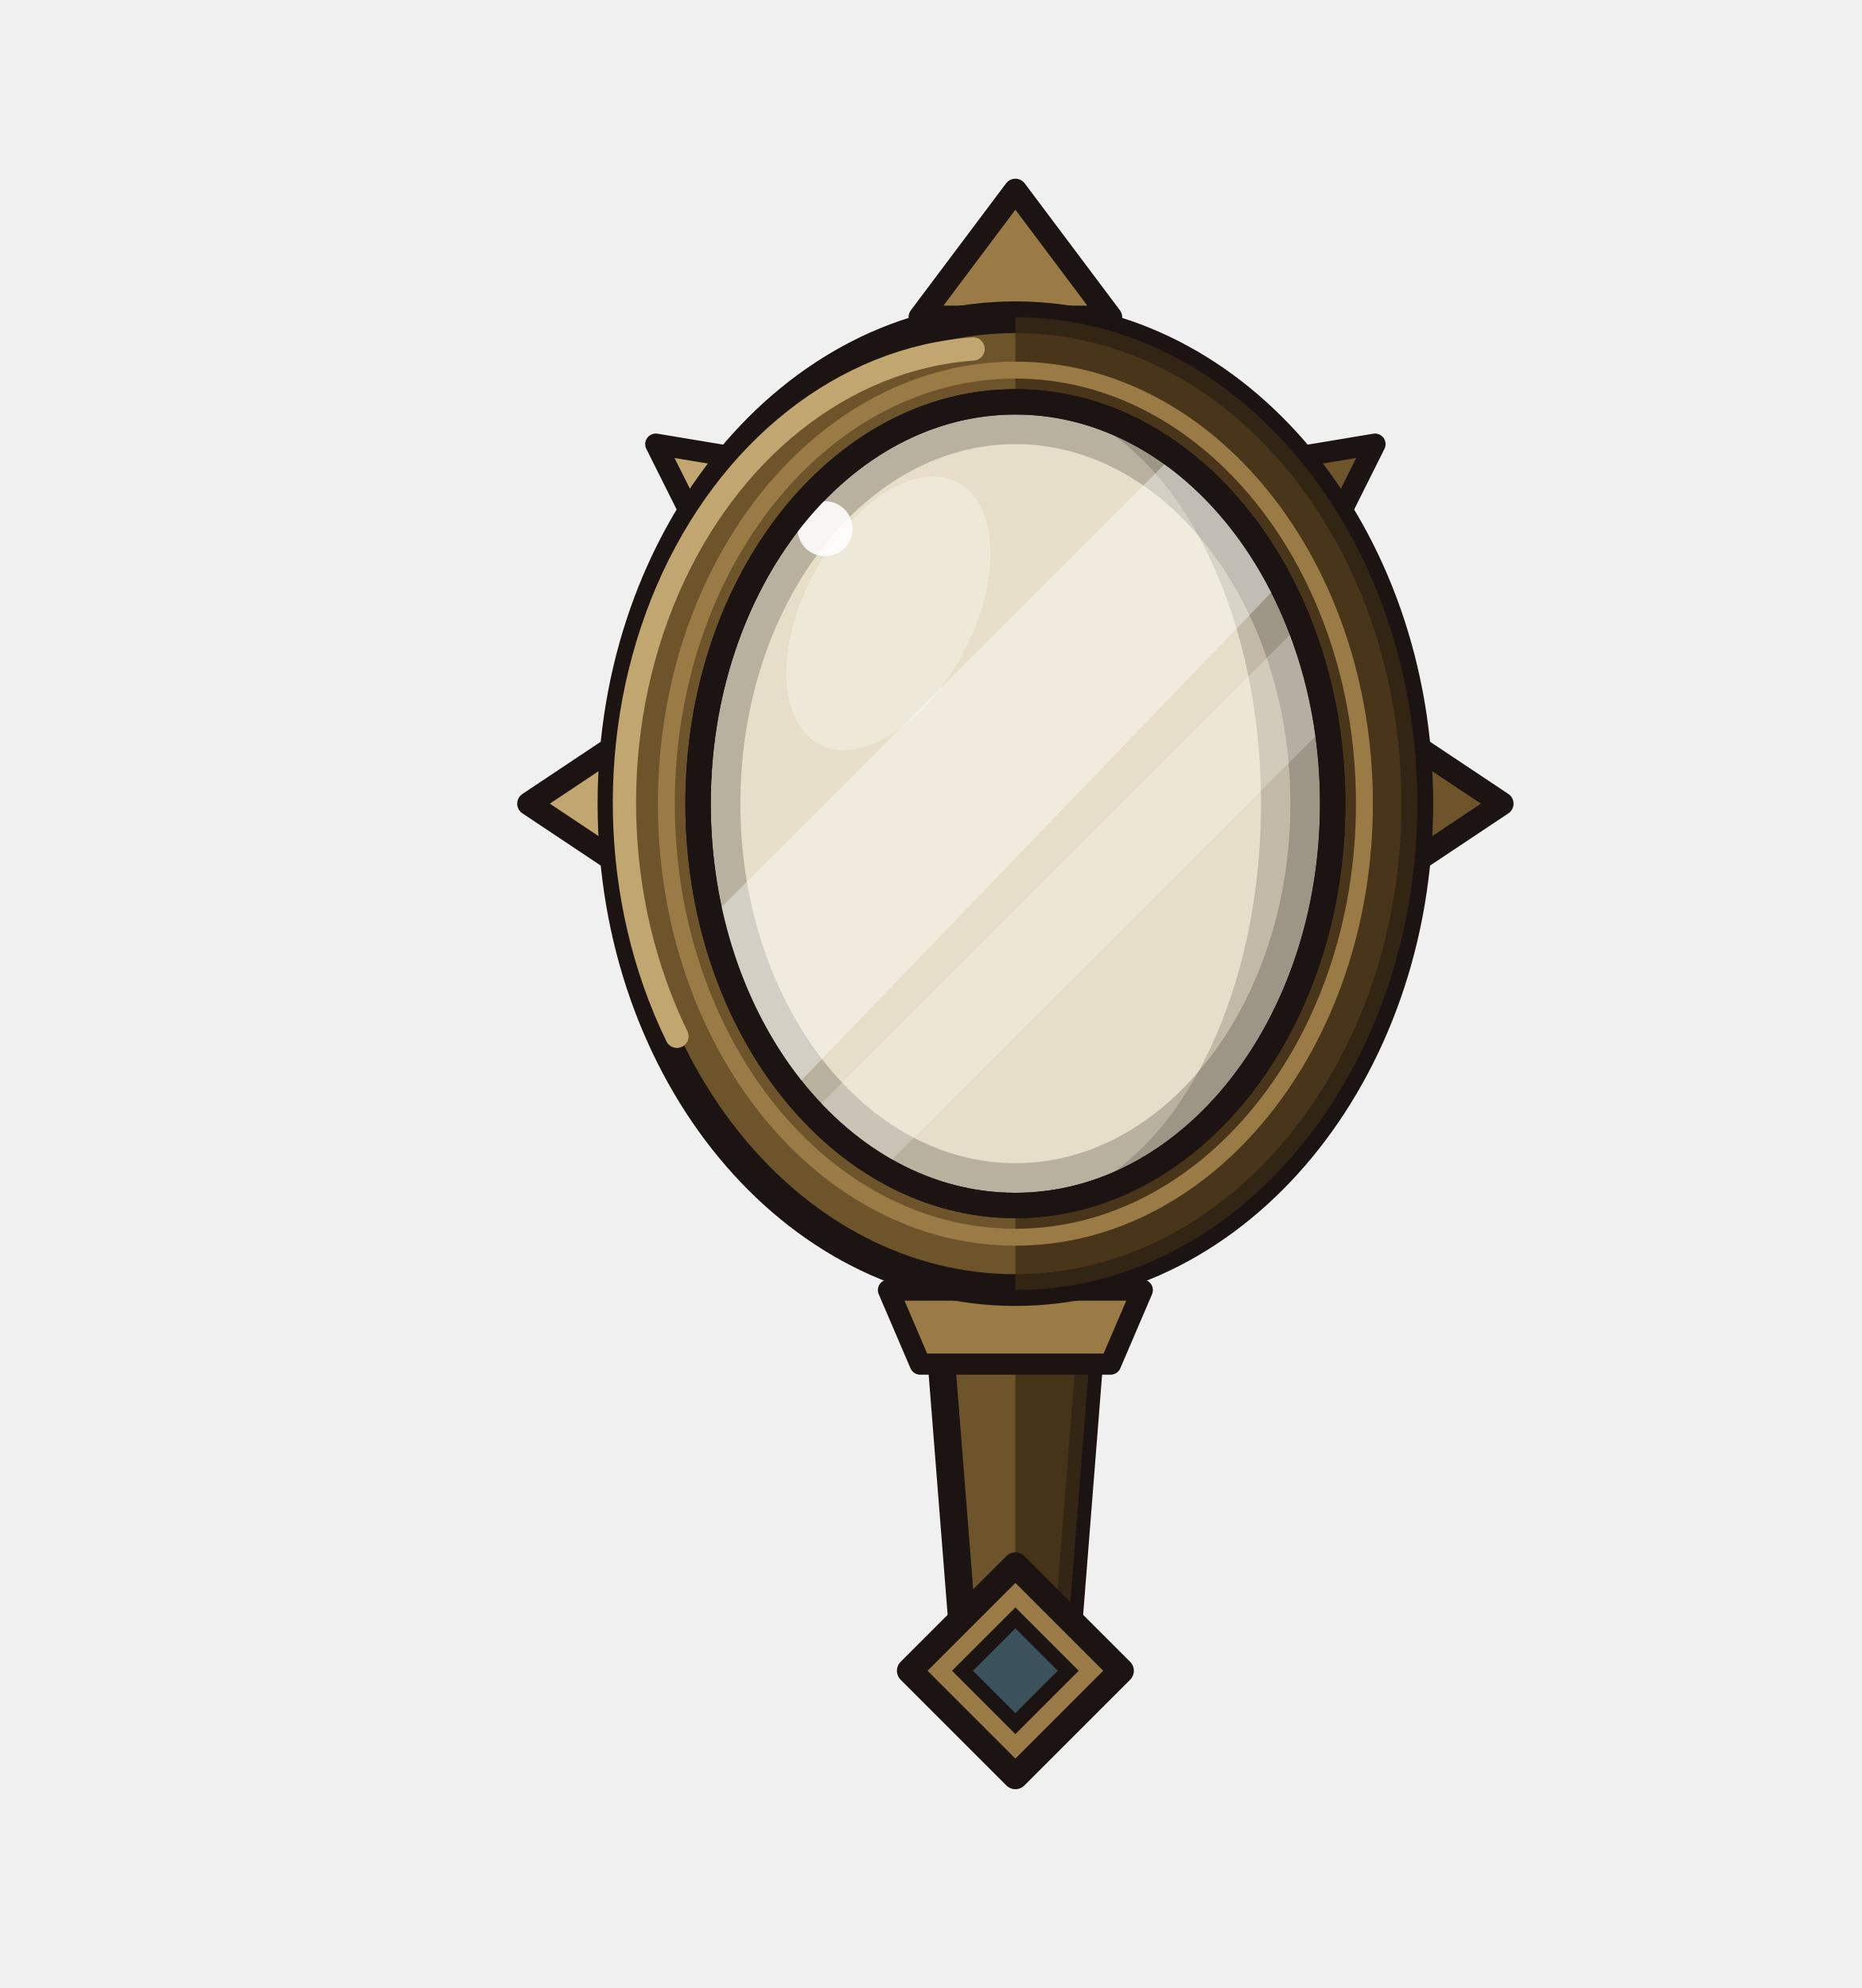
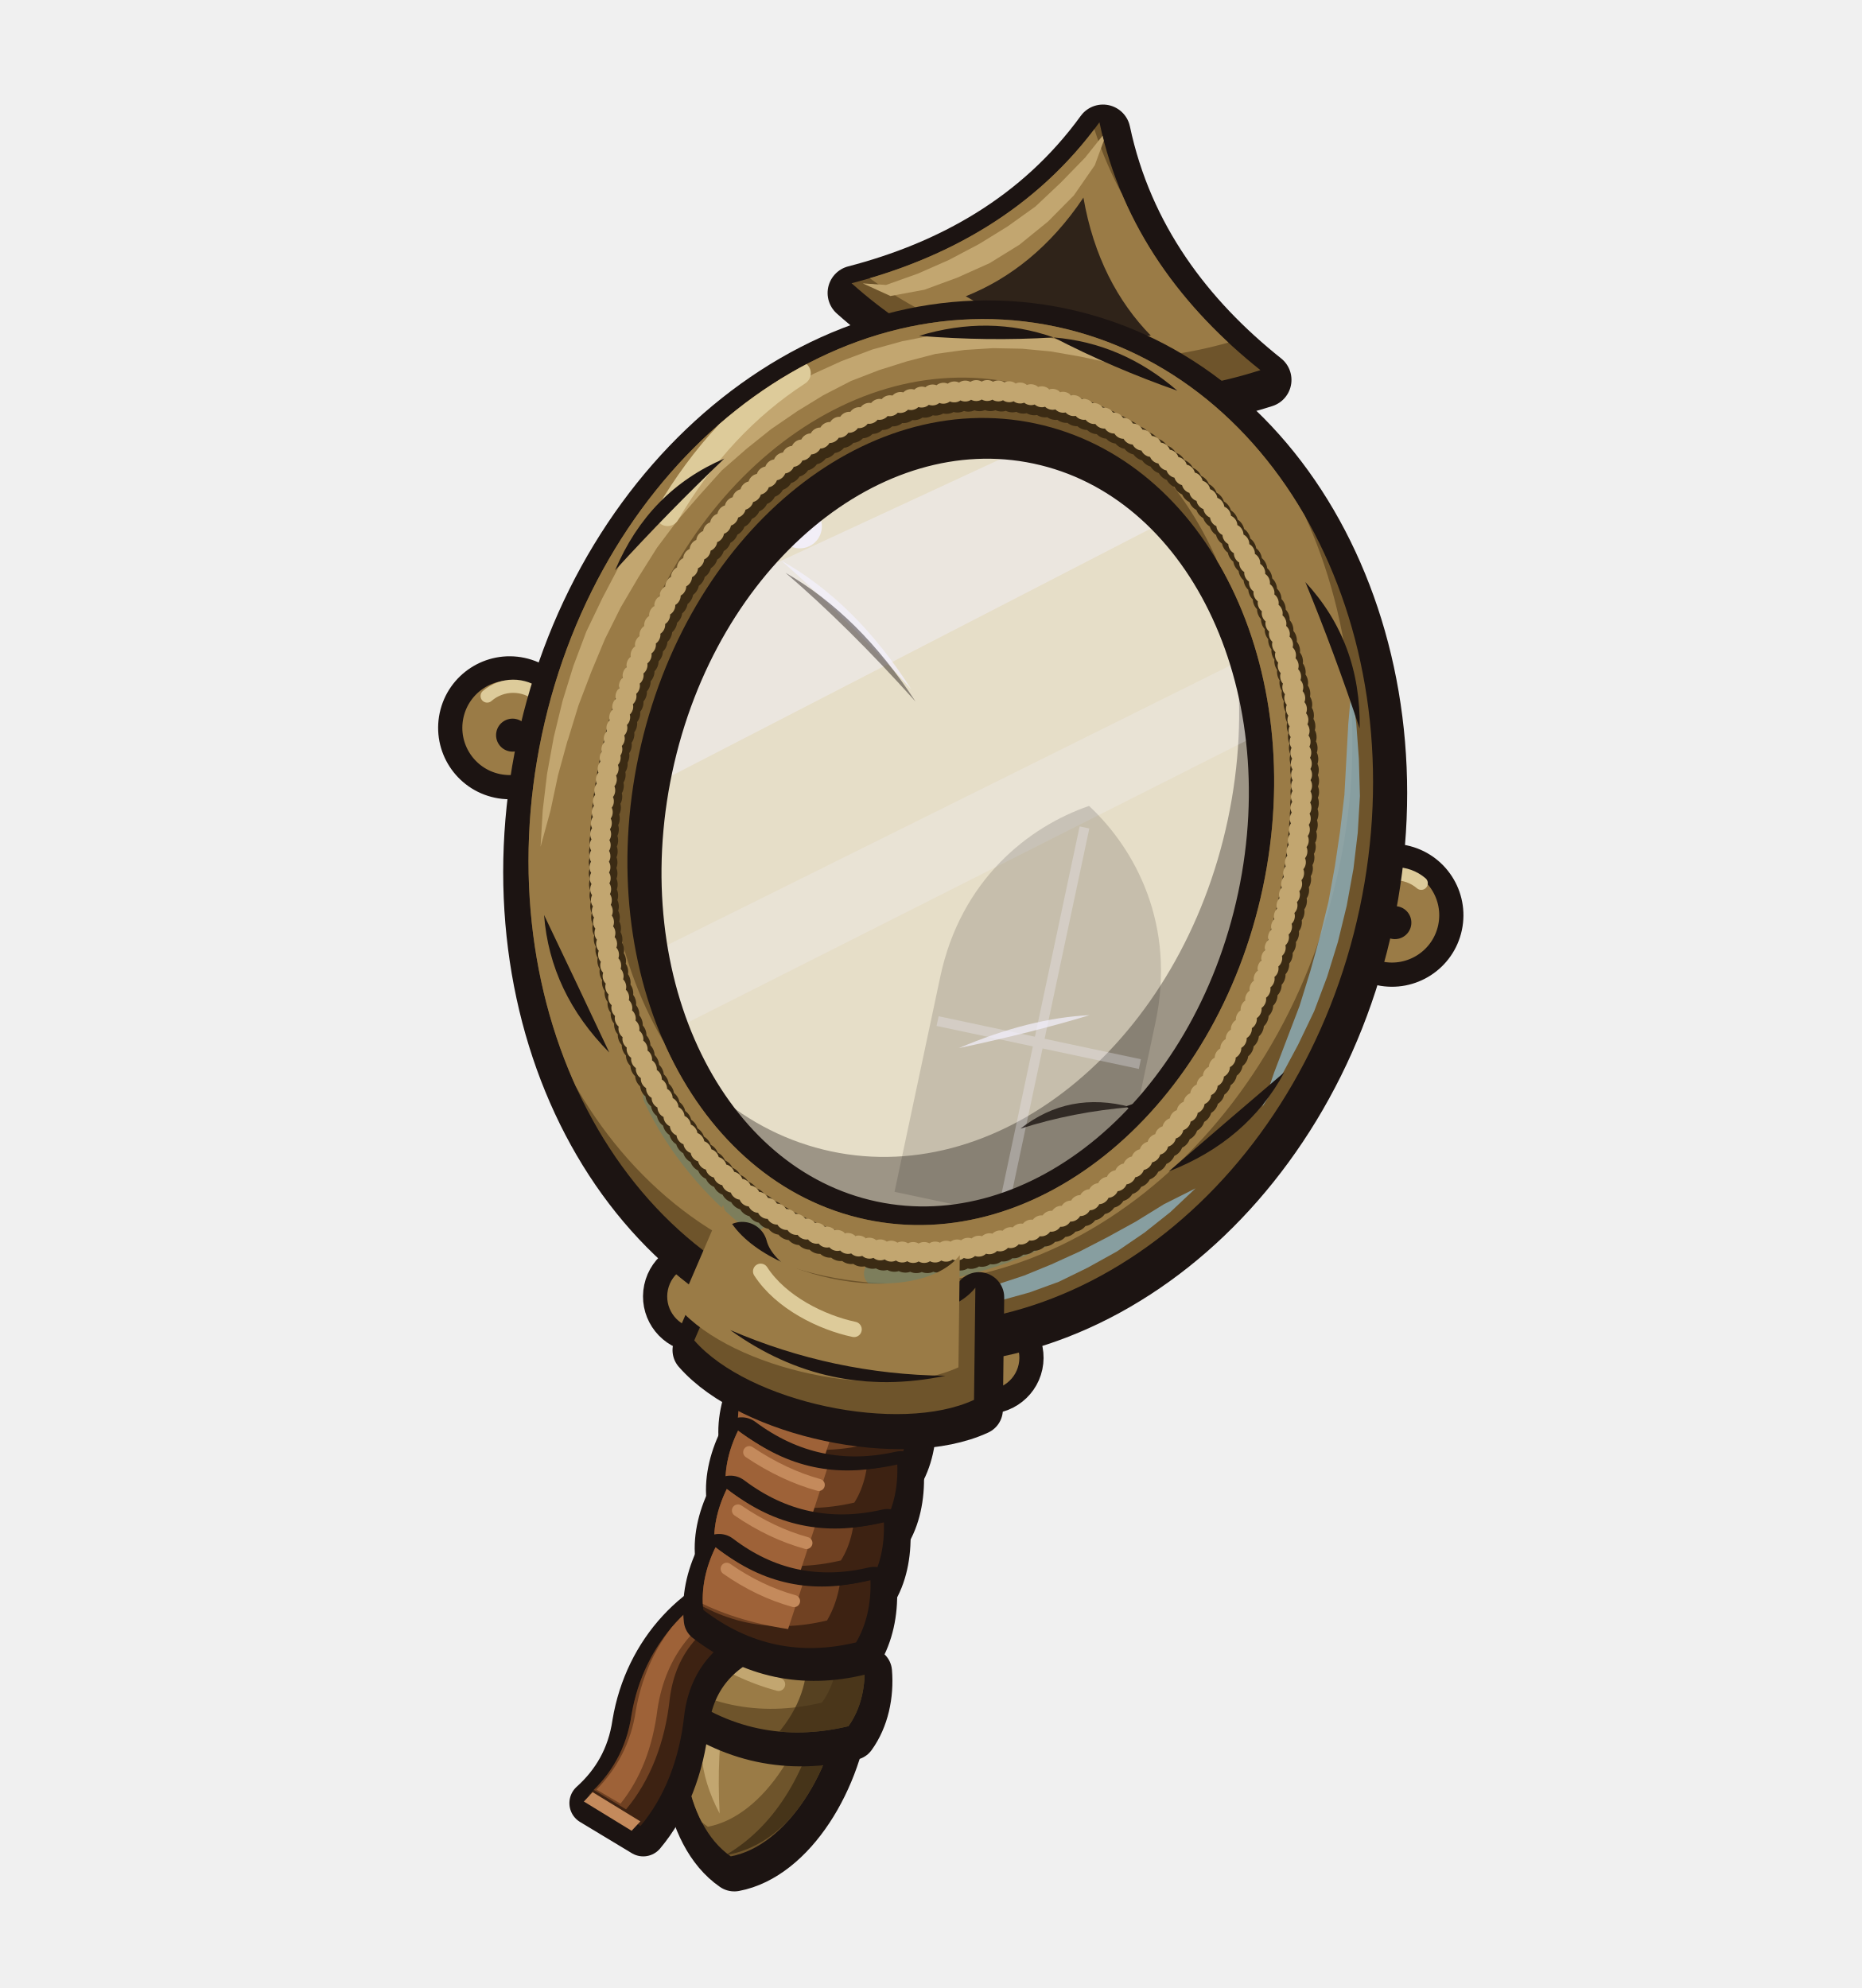
- <svg xmlns="http://www.w3.org/2000/svg" class="svg-card_art_mirror" viewBox="0 0 176 188" width="176" height="188" style="color: #E6DEC8;">
+ <svg xmlns="http://www.w3.org/2000/svg" class="svg-card_art_mirror" viewBox="0 0 176 188" width="176" height="188" style="color:#E6DEC8">
  <style>
.svg-card_art_mirror g { transform-box: view-box; }
- .svg-card_art_mirror #root { transform-origin: 96px 94px; }
- .svg-card_art_mirror #mirror_body { transform-origin: 96px 96px; }
- .svg-card_art_mirror #reflection { transform-origin: 96px 76px; }
- .svg-card_art_mirror #flash_white { transform-origin: 96px 76px; opacity: 0; }
- .svg-card_art_mirror #ripple_tint { transform-origin: 96px 76px; opacity: 0; }
+ .svg-card_art_mirror .mirror { transform-origin: 90px 80px; }
+ .svg-card_art_mirror .tail { transform-origin: 87px 143px; }
+ .svg-card_art_mirror #bloom { transform-origin: 92px 70px; }
+ .svg-card_art_mirror #reflection { transform-origin: 92px 70px; }
+ .svg-card_art_mirror .arch { transform-origin: 92px 70px; }
+ .svg-card_art_mirror #flash, .svg-card_art_mirror #tint_fill, .svg-card_art_mirror #bloom { opacity: 0; }

- /* 待机（3.2s 循环）：镜面上的浅白倒影慢慢荡动 */
- @keyframes svg-card_art_mirror-idle-refl {
-   0%, 100% { transform: translate(-4px, -2px) rotate(-2deg); opacity: 0.78; }
-   50% { transform: translate(5px, 3px) rotate(2.5deg); opacity: 0.98; }
- }
- @keyframes svg-card_art_mirror-idle-sway {
-   0%, 100% { transform: rotate(0deg); }
-   50% { transform: rotate(1.8deg) translateY(-1.5px); }
+ /* 待机 3000：0 → 1500 倒影荡到最远 → 3000。镜子本身只轻轻晃一点，皮绳头多晃一下 */
+ @keyframes svg-card_art_mirror-idle-1 {
+   0% { transform: translate(0px,0px) rotate(0deg) scale(1,1); animation-timing-function: ease-in-out; }
+   50% { transform: translate(5px,3.6px) rotate(0deg) scale(1,1); animation-timing-function: ease-in-out; }
+   100% { transform: translate(0px,0px) rotate(0deg) scale(1,1); }
}
.svg-card_art_mirror:not([data-anim]) #reflection,
- .svg-card_art_mirror[data-anim="idle"] #reflection {
-   animation: svg-card_art_mirror-idle-refl 3.2s ease-in-out infinite;
- }
- .svg-card_art_mirror:not([data-anim]) #mirror_body,
- .svg-card_art_mirror[data-anim="idle"] #mirror_body {
-   animation: svg-card_art_mirror-idle-sway 3.2s steps(8, end) infinite;
- }
+ .svg-card_art_mirror[data-anim="idle"] #reflection { animation: svg-card_art_mirror-idle-1 3s infinite; }
+ @keyframes svg-card_art_mirror-idle-2 {
+   0% { transform: translate(0px,0px) rotate(0deg) scale(1,1); animation-timing-function: ease-in-out; }
+   50% { transform: translate(-3.4px,-2.2px) rotate(0deg) scale(1,1); animation-timing-function: ease-in-out; }
+   100% { transform: translate(0px,0px) rotate(0deg) scale(1,1); }
+ }
+ .svg-card_art_mirror:not([data-anim]) .arch,
+ .svg-card_art_mirror[data-anim="idle"] .arch { animation: svg-card_art_mirror-idle-2 3s infinite; }
+ @keyframes svg-card_art_mirror-idle-3 {
+   0% { transform: translate(0px,0px) rotate(0deg) scale(1,1); animation-timing-function: ease-in-out; }
+   50% { transform: translate(0px,0px) rotate(1.5deg) scale(1,1); animation-timing-function: ease-in-out; }
+   100% { transform: translate(0px,0px) rotate(0deg) scale(1,1); }
+ }
+ .svg-card_art_mirror:not([data-anim]) .mirror,
+ .svg-card_art_mirror[data-anim="idle"] .mirror { animation: svg-card_art_mirror-idle-3 3s infinite; }
+ @keyframes svg-card_art_mirror-idle-4 {
+   0% { transform: translate(0px,0px) rotate(0deg) scale(1,1); animation-timing-function: ease-in-out; }
+   50% { transform: translate(0px,0px) rotate(-6deg) scale(1,1); animation-timing-function: ease-in-out; }
+   100% { transform: translate(0px,0px) rotate(0deg) scale(1,1); }
+ }
+ .svg-card_art_mirror:not([data-anim]) .tail,
+ .svg-card_art_mirror[data-anim="idle"] .tail { animation: svg-card_art_mirror-idle-4 3s infinite; }

- /* play（600ms）：镜身一震放大，镜面先一闪白，随后带 currentColor 的波纹大幅荡开 */
- @keyframes svg-card_art_mirror-play-body {
-   0%, 100% { transform: scale(1) rotate(0deg); }
-   18% { transform: scale(0.92) rotate(-4deg); }
-   40% { transform: scale(1.14) rotate(3deg); }
-   70% { transform: scale(0.98) rotate(-1deg); }
- }
- @keyframes svg-card_art_mirror-play-flash {
-   0%, 10%, 72%, 100% { opacity: 0; transform: scale(0.85); }
-   26% { opacity: 1; transform: scale(1.04); }
-   48% { opacity: 0.65; transform: scale(1); }
- }
- @keyframes svg-card_art_mirror-play-ripple {
-   0%, 24%, 96%, 100% { opacity: 0; transform: scale(0.72); }
-   42% { opacity: 1; transform: scale(1.06); }
-   74% { opacity: 0.82; transform: scale(1.3); }
-   94% { opacity: 0; transform: scale(1.38); }
- }
- .svg-card_art_mirror[data-anim="play"] #mirror_body {
-   animation: svg-card_art_mirror-play-body 0.6s steps(8, end) both;
- }
- .svg-card_art_mirror[data-anim="play"] #flash_white {
-   animation: svg-card_art_mirror-play-flash 0.6s steps(6, end) both;
- }
- .svg-card_art_mirror[data-anim="play"] #ripple_tint {
-   animation: svg-card_art_mirror-play-ripple 0.6s steps(8, end) both;
- }
+ /* play 600：0 静止 → 100 起手到位，镜面一闪白 → 250 白光荡开成新颜色（currentColor 那层最亮）→ 400 停住 → 600 回到静止 */
+ @keyframes svg-card_art_mirror-play-5 {
+   0% { transform: translate(0px,0px) rotate(0deg) scale(1,1); animation-timing-function: cubic-bezier(.2,.8,.2,1); }
+   16.67% { transform: translate(0px,0px) rotate(-7deg) scale(0.93,0.93); animation-timing-function: cubic-bezier(.2,.8,.2,1); }
+   41.67% { transform: translate(0px,0px) rotate(4deg) scale(1.05,1.05); animation-timing-function: linear; }
+   66.67% { transform: translate(0px,0px) rotate(4deg) scale(1.05,1.05); animation-timing-function: ease-in-out; }
+   100% { transform: translate(0px,0px) rotate(0deg) scale(1,1); }
+ }
+ .svg-card_art_mirror[data-anim="play"] .mirror { animation: svg-card_art_mirror-play-5 0.6s both; }
+ @keyframes svg-card_art_mirror-play-6 {
+   0% { transform: translate(0px,0px) rotate(0deg) scale(1,1); animation-timing-function: cubic-bezier(.2,.8,.2,1); }
+   16.67% { transform: translate(0px,0px) rotate(16deg) scale(1,1); animation-timing-function: cubic-bezier(.2,.8,.2,1); }
+   41.67% { transform: translate(0px,0px) rotate(-20deg) scale(1,1); animation-timing-function: linear; }
+   66.67% { transform: translate(0px,0px) rotate(-14deg) scale(1,1); animation-timing-function: cubic-bezier(.34,1.56,.64,1); }
+   100% { transform: translate(0px,0px) rotate(0deg) scale(1,1); }
+ }
+ .svg-card_art_mirror[data-anim="play"] .tail { animation: svg-card_art_mirror-play-6 0.6s both; }
+ @keyframes svg-card_art_mirror-play-7 {
+   0% { opacity: 0; animation-timing-function: cubic-bezier(.2,.8,.2,1); }
+   16.67% { opacity: 1; animation-timing-function: cubic-bezier(.2,.8,.2,1); }
+   41.67% { opacity: 0.3; animation-timing-function: linear; }
+   66.67% { opacity: 0; animation-timing-function: ease-in-out; }
+   100% { opacity: 0; }
+ }
+ .svg-card_art_mirror[data-anim="play"] #flash { animation: svg-card_art_mirror-play-7 0.6s both; }
+ @keyframes svg-card_art_mirror-play-8 {
+   0% { opacity: 0; animation-timing-function: cubic-bezier(.2,.8,.2,1); }
+   16.67% { opacity: 0; animation-timing-function: cubic-bezier(.2,.8,.2,1); }
+   41.67% { opacity: 1; animation-timing-function: linear; }
+   66.67% { opacity: 1; animation-timing-function: ease-in-out; }
+   100% { opacity: 0; }
+ }
+ .svg-card_art_mirror[data-anim="play"] #tint_fill { animation: svg-card_art_mirror-play-8 0.6s both; }
+ @keyframes svg-card_art_mirror-play-9 {
+   0% { transform: translate(0px,0px) rotate(0deg) scale(0.55,0.55); opacity: 0; animation-timing-function: cubic-bezier(.2,.8,.2,1); }
+   16.67% { transform: translate(0px,0px) rotate(0deg) scale(0.6,0.6); opacity: 0; animation-timing-function: cubic-bezier(.2,.8,.2,1); }
+   41.67% { transform: translate(0px,0px) rotate(0deg) scale(1,1); opacity: 1; animation-timing-function: linear; }
+   66.67% { transform: translate(0px,0px) rotate(0deg) scale(1.03,1.03); opacity: 1; animation-timing-function: ease-in-out; }
+   100% { transform: translate(0px,0px) rotate(0deg) scale(1.08,1.08); opacity: 0; }
+ }
+ .svg-card_art_mirror[data-anim="play"] #bloom { animation: svg-card_art_mirror-play-9 0.6s both; }
+ @keyframes svg-card_art_mirror-play-10 {
+   0% { transform: translate(0px,0px) rotate(0deg) scale(1,1); opacity: 1; animation-timing-function: cubic-bezier(.2,.8,.2,1); }
+   16.67% { transform: translate(0px,0px) rotate(0deg) scale(1,1); opacity: 0; animation-timing-function: cubic-bezier(.2,.8,.2,1); }
+   41.67% { transform: translate(8px,6px) rotate(0deg) scale(1,1); opacity: 0; animation-timing-function: linear; }
+   66.67% { transform: translate(6px,4px) rotate(0deg) scale(1,1); opacity: 0.4; animation-timing-function: ease-in-out; }
+   100% { transform: translate(0px,0px) rotate(0deg) scale(1,1); opacity: 1; }
+ }
+ .svg-card_art_mirror[data-anim="play"] #reflection { animation: svg-card_art_mirror-play-10 0.6s both; }
</style>
  <defs>
-     <clipPath id="card_art_mirror-clip">
-       <ellipse cx="96" cy="76" rx="30" ry="38" />
+     <clipPath id="card_art_mirror-cg">
+       <ellipse cx="92" cy="70" rx="29" ry="37" />
+     </clipPath>
+     <clipPath id="card_art_mirror-cr">
+       <path d="M54,70 A38,46 0 1 1 130,70 A38,46 0 1 1 54,70 Z M63,70 A29,37 0 1 0 121,70 A29,37 0 1 0 63,70 Z" clip-rule="evenodd" />
+     </clipPath>
+     <clipPath id="card_art_mirror-cc">
+       <path d="M92,5 C96,14 103,20 111,24 C104,28 98,29 92,29 C86,29 80,28 73,24 C81,20 88,14 92,5 Z" />
+     </clipPath>
+     <clipPath id="card_art_mirror-ch">
+       <path d="M86.2,119 C86.4,129 86.8,140 87.2,150 L96.8,150 C97.2,140 97.6,129 97.8,119 Z" />
+     </clipPath>
+     <clipPath id="card_art_mirror-cp">
+       <path d="M85.2,149.5 C84.4,156.5 87.2,164.2 92,166.2 C96.8,164.2 99.6,156.5 98.8,149.5 Z" />
+     </clipPath>
+     <clipPath id="card_art_mirror-choop">
+       <path d="M83.8,146.4 Q92,150.2 100.2,146.4 C100.8,148.4 100.8,150.6 100,152.4 Q92,156.2 84,152.4 C83.2,150.6 83.2,148.4 83.8,146.4 Z" />
+     </clipPath>
+     <clipPath id="card_art_mirror-cw1">
+       <path d="M84.6,122.8 Q92,126.2 99.4,122.8 C99.9,124.8 99.9,126.8 99.3,128.4 Q92,131.8 84.7,128.4 C84.1,126.8 84.1,124.8 84.6,122.8 Z" />
+     </clipPath>
+     <clipPath id="card_art_mirror-cw2">
+       <path d="M84.6,128.2 Q92,131.6 99.4,128.2 C99.9,130.2 99.9,132.2 99.3,133.8 Q92,137.2 84.7,133.8 C84.1,132.2 84.1,130.2 84.6,128.2 Z" />
+     </clipPath>
+     <clipPath id="card_art_mirror-cw3">
+       <path d="M84.7,133.6 Q92,137 99.3,133.6 C99.8,135.6 99.8,137.6 99.2,139.2 Q92,142.6 84.8,139.2 C84.2,137.6 84.2,135.6 84.7,133.6 Z" />
+     </clipPath>
+     <clipPath id="card_art_mirror-cw4">
+       <path d="M84.8,139 Q92,142.4 99.2,139 C99.7,141 99.7,143 99.1,144.8 Q92,148.2 84.9,144.8 C84.3,143 84.3,141 84.8,139 Z" />
+     </clipPath>
+     <clipPath id="card_art_mirror-ctail">
+       <path d="M89.2,140.5 C83.8,143 80.2,148.8 80.5,155.5 C80.7,158.6 79.8,161.2 78.2,163.4 L83.4,165.2 C85,162.2 85.6,158.5 85.2,154.6 C84.8,150.2 86.8,146.8 91,144.5 Z" />
    </clipPath>
  </defs>
  <g id="root">
-     <g id="mirror_body">
-       <polygon points="88,116 104,116 101,154 91,154" fill="#6E542B" stroke="#1C1412" stroke-width="2.6" stroke-linejoin="round" />
-       <polygon points="96,116 104,116 101,154 96,154" fill="#3B2B14" opacity="0.78" />
-       <polygon points="84,122 108,122 105,129 87,129" fill="#9A7B46" stroke="#1C1412" stroke-width="2" stroke-linejoin="round" />
-       <polygon points="96,148 106,158 96,168 86,158" fill="#9A7B46" stroke="#1C1412" stroke-width="2.4" stroke-linejoin="round" />
-       <polygon points="96,153 101,158 96,163 91,158" fill="#3B515C" stroke="#1C1412" stroke-width="1.4" />
-       <polygon points="96,18 105,30 87,30" fill="#9A7B46" stroke="#1C1412" stroke-width="2.2" stroke-linejoin="round" />
-       <polygon points="50,76 62,68 62,84" fill="#C2A670" stroke="#1C1412" stroke-width="2.2" stroke-linejoin="round" />
-       <polygon points="142,76 130,68 130,84" fill="#6E542B" stroke="#1C1412" stroke-width="2.2" stroke-linejoin="round" />
-       <polygon points="62,42 74,44 68,54" fill="#C2A670" stroke="#1C1412" stroke-width="2" stroke-linejoin="round" />
-       <polygon points="130,42 118,44 124,54" fill="#6E542B" stroke="#1C1412" stroke-width="2" stroke-linejoin="round" />
-       <ellipse cx="96" cy="76" rx="38" ry="46" fill="#6E542B" stroke="#1C1412" stroke-width="3" />
-       <path d="M96,30 A38,46 0 0,1 96,122 Z" fill="#3B2B14" opacity="0.75" />
-       <path d="M64,98 A35,43 0 0,1 92,33" fill="none" stroke="#C2A670" stroke-width="2.2" stroke-linecap="round" />
-       <ellipse cx="96" cy="76" rx="33" ry="41" fill="none" stroke="#9A7B46" stroke-width="1.6" />
-       <ellipse cx="96" cy="76" rx="30" ry="38" fill="currentColor" stroke="#1C1412" stroke-width="2.4" />
-       <ellipse cx="96" cy="76" rx="28" ry="36" fill="none" stroke="#1C1412" stroke-width="4" opacity="0.22" />
-       <path d="M96,38 A30,38 0 0,1 96,114 A22,36 0 0,0 96,38 Z" fill="#1C1412" opacity="0.18" />
-       <g clip-path="url(#card_art_mirror-clip)">
-         <g id="reflection">
-           <polygon points="62,92 114,40 126,50 74,104" fill="#FFFFFF" opacity="0.38" />
-           <polygon points="74,108 124,58 130,64 80,114" fill="#FFFFFF" opacity="0.24" />
-           <ellipse cx="84" cy="58" rx="8" ry="14" fill="#FFFFFF" opacity="0.32" transform="rotate(28 84 58)" />
-         </g>
+     <g transform="translate(-6 8) rotate(12 92 88) translate(92 88) scale(1.04) translate(-92 -88)">
+       <g id="bloom">
+         <ellipse cx="92" cy="70" rx="45" ry="53" fill="none" stroke="currentColor" stroke-width="3.4" />
+         <ellipse cx="92" cy="70" rx="51" ry="59" fill="none" stroke="currentColor" stroke-width="1.5" stroke-dasharray="14 9" />
+         <path d="M42,39.8Q42.84,43.16 46.2,44Q42.84,44.84 42,48.2Q41.16,44.84 37.8,44Q41.16,43.16 42,39.8ZM148,48.4Q148.72,51.28 151.6,52Q148.72,52.72 148,55.6Q147.28,52.72 144.4,52Q147.28,151.28 148,48.4ZM38,94.8Q38.64,97.36 41.2,98Q38.64,98.64 38,101.2Q37.36,98.64 34.8,98Q37.36,97.36 38,94.8ZM144,101.6Q144.88,105.12 148.4,106Q144.88,106.88 144,110.4Q143.12,106.88 139.6,106Q143.12,105.12 144,101.6ZM120,10.8Q120.64,13.36 123.2,14Q120.64,14.64 120,17.2Q119.36,14.64 116.8,14Q119.36,13.36 120,10.8ZM60,125Q60.6,127.4 63,128Q60.6,128.6 60,131Q59.4,128.6 57,128Q59.4,127.4 60,125Z" fill="currentColor" />
      </g>
-       <circle cx="78" cy="50" r="2.6" fill="#FFFFFF" opacity="0.88" />
-       <ellipse cx="96" cy="76" rx="30" ry="38" fill="none" stroke="#1C1412" stroke-width="2.4" />
-       <g id="flash_white" opacity="0">
-         <ellipse cx="96" cy="76" rx="30" ry="38" fill="#FFFFFF" opacity="0.92" />
-         <path d="M96,30 L100,68 L130,76 L100,84 L96,122 L92,84 L62,76 L92,68 Z" fill="#FFFFFF" />
+       <g class="mirror">
+         <path d="M86.2,119 C86.4,129 86.8,140 87.2,150 L96.8,150 C97.2,140 97.6,129 97.8,119 Z" transform="translate(.5 .8)" fill="#1C1412" stroke="#1C1412" stroke-width="4.8" stroke-linejoin="round" />
+         <path d="M86.2,119 C86.4,129 86.8,140 87.2,150 L96.8,150 C97.2,140 97.6,129 97.8,119 Z" fill="#3B2B14" />
+         <g clip-path="url(#card_art_mirror-ch)">
+           <path d="M86.2,119 C86.4,129 86.8,140 87.2,150 L96.8,150 C97.2,140 97.6,129 97.8,119 Z" transform="translate(-3.2 -1.6)" fill="#6E542B" />
+           <path d="M86.2,119 C86.4,129 86.8,140 87.2,150 L93.2,150 C92.8,140 92.6,129 92.4,119 Z" transform="translate(-1.2 -1)" fill="#9A7B46" />
+         </g>
+         <path d="M85.2,149.5 C84.4,156.5 87.2,164.2 92,166.2 C96.8,164.2 99.6,156.5 98.8,149.5 Z" transform="translate(.5 .8)" fill="#1C1412" stroke="#1C1412" stroke-width="4.6" stroke-linejoin="round" />
+         <path d="M85.2,149.5 C84.4,156.5 87.2,164.2 92,166.2 C96.8,164.2 99.6,156.5 98.8,149.5 Z" fill="#6E542B" />
+         <g clip-path="url(#card_art_mirror-cp)">
+           <path d="M85.2,149.5 C84.4,156.5 87.2,164.2 92,166.2 C96.8,164.2 99.6,156.5 98.8,149.5 Z" transform="translate(-2.6 -2.2)" fill="#9A7B46" />
+           <path d="M98.8,151 C99.2,158 96.6,164.2 91.5,166.2 C95.6,162.5 97.2,156.8 97.2,151 Z" fill="#3B2B14" opacity="0.78" />
+           <path d="M87.4,152.8 Q86.2,157.8 90.2,162.6 Q88.8,157.4 88.6,152.8 Z" fill="#C2A670" />
+           <circle cx="88.5" cy="155" r="1.2" fill="#DDCB9A" />
+         </g>
+         <path d="M83.8,146.4 Q92,150.2 100.2,146.4 C100.8,148.4 100.8,150.6 100,152.4 Q92,156.2 84,152.4 C83.2,150.6 83.2,148.4 83.8,146.4 Z" transform="translate(.5 .8)" fill="#1C1412" stroke="#1C1412" stroke-width="4.4" stroke-linejoin="round" />
+         <path d="M83.8,146.4 Q92,150.2 100.2,146.4 C100.8,148.4 100.8,150.6 100,152.4 Q92,156.2 84,152.4 C83.2,150.6 83.2,148.4 83.8,146.4 Z" fill="#6E542B" />
+         <g clip-path="url(#card_art_mirror-choop)">
+           <path d="M83.8,146.4 Q92,150.2 100.2,146.4 C100.8,148.4 100.8,150.6 100,152.4 Q92,156.2 84,152.4 C83.2,150.6 83.2,148.4 83.8,146.4 Z" transform="translate(-2.8 -1.6)" fill="#9A7B46" />
+           <path d="M95,147 L101,146.4 L100.5,153 L93.5,155 C95.2,152.2 95.6,149.5 95,147 Z" fill="#3B2B14" opacity="0.72" />
+         </g>
+         <path d="M85.4,148.2 Q89.2,149.8 93,150" fill="none" stroke="#C2A670" stroke-width="1.2" stroke-linecap="round" />
+         <g class="tail">
+           <path d="M89.2,140.5 C83.8,143 80.2,148.8 80.5,155.5 C80.7,158.6 79.8,161.2 78.2,163.4 L83.4,165.2 C85,162.2 85.6,158.5 85.2,154.6 C84.8,150.2 86.8,146.8 91,144.5 Z" transform="translate(.4 .7)" fill="#1C1412" stroke="#1C1412" stroke-width="4" stroke-linejoin="round" />
+           <path d="M89.2,140.5 C83.8,143 80.2,148.8 80.5,155.5 C80.7,158.6 79.8,161.2 78.2,163.4 L83.4,165.2 C85,162.2 85.6,158.5 85.2,154.6 C84.8,150.2 86.8,146.8 91,144.5 Z" fill="#3D2212" />
+           <g clip-path="url(#card_art_mirror-ctail)">
+             <path d="M89.2,140.5 C83.8,143 80.2,148.8 80.5,155.5 C80.7,158.6 79.8,161.2 78.2,163.4 L83.4,165.2 C85,162.2 85.6,158.5 85.2,154.6 C84.8,150.2 86.8,146.8 91,144.5 Z" transform="translate(-1.6 -1.2)" fill="#704122" />
+             <path d="M87.5,141.5 C83,144 80.6,149.2 80.8,155 C81,158 80.2,160.6 78.8,162.8 L81.2,163.6 C82.5,161 83,158 82.7,154.5 C82.4,149.5 84.5,145.5 88.5,143 Z" fill="#9E6238" />
+             <path d="M84,139.5 H92 V146.5 C89,147 86,146.5 84,145.5 Z" fill="#3D2212" opacity="0.9" />
+           </g>
+           <path d="M78.5,163.1 L83.3,164.8 L82.7,165.8 L77.9,164.1 Z" fill="#C48A5C" />
+         </g>
+         <path d="M84.6,122.8 Q92,126.2 99.4,122.8 C99.9,124.8 99.9,126.8 99.3,128.4 Q92,131.8 84.7,128.4 C84.1,126.8 84.1,124.8 84.6,122.8 Z" transform="translate(.5 .8)" fill="#1C1412" stroke="#1C1412" stroke-width="4.2" stroke-linejoin="round" />
+         <path d="M84.6,122.8 Q92,126.2 99.4,122.8 C99.9,124.8 99.9,126.8 99.3,128.4 Q92,131.8 84.7,128.4 C84.1,126.8 84.1,124.8 84.6,122.8 Z" fill="#3D2212" />
+         <g clip-path="url(#card_art_mirror-cw1)">
+           <path d="M84.6,122.8 Q92,126.2 99.4,122.8 C99.9,124.8 99.9,126.8 99.3,128.4 Q92,131.8 84.7,128.4 C84.1,126.8 84.1,124.8 84.6,122.8 Z" transform="translate(-3 -1.4)" fill="#704122" />
+           <path d="M84.6,122.8 Q90,125.4 94.5,124.8 L94,129.5 Q89,129.8 84.7,128.4 Z" transform="translate(-1.2 -0.8)" fill="#9E6238" />
+         </g>
+         <path d="M86,124.5 Q89.5,125.9 92.8,126.1" fill="none" stroke="#C48A5C" stroke-width="1.1" stroke-linecap="round" />
+         <path d="M84.6,128.2 Q92,131.6 99.4,128.2 C99.9,130.2 99.9,132.2 99.3,133.8 Q92,137.2 84.7,133.8 C84.1,132.2 84.1,130.2 84.6,128.2 Z" transform="translate(.5 .8)" fill="#1C1412" stroke="#1C1412" stroke-width="4.2" stroke-linejoin="round" />
+         <path d="M84.6,128.2 Q92,131.6 99.4,128.2 C99.9,130.2 99.9,132.2 99.3,133.8 Q92,137.2 84.7,133.8 C84.1,132.2 84.1,130.2 84.6,128.2 Z" fill="#3D2212" />
+         <g clip-path="url(#card_art_mirror-cw2)">
+           <path d="M84.6,128.2 Q92,131.6 99.4,128.2 C99.9,130.2 99.9,132.2 99.3,133.8 Q92,137.2 84.7,133.8 C84.1,132.2 84.1,130.2 84.6,128.2 Z" transform="translate(-3 -1.4)" fill="#704122" />
+           <path d="M84.6,128.2 Q90,130.8 94.5,130.2 L94,134.9 Q89,135.2 84.7,133.8 Z" transform="translate(-1.2 -0.8)" fill="#9E6238" />
+         </g>
+         <path d="M86,129.9 Q89.5,131.3 92.8,131.5" fill="none" stroke="#C48A5C" stroke-width="1.1" stroke-linecap="round" />
+         <path d="M84.7,133.6 Q92,137 99.3,133.6 C99.8,135.6 99.8,137.6 99.2,139.2 Q92,142.6 84.8,139.2 C84.2,137.6 84.2,135.6 84.7,133.6 Z" transform="translate(.5 .8)" fill="#1C1412" stroke="#1C1412" stroke-width="4.2" stroke-linejoin="round" />
+         <path d="M84.7,133.6 Q92,137 99.3,133.6 C99.8,135.6 99.8,137.6 99.2,139.2 Q92,142.6 84.8,139.2 C84.2,137.6 84.2,135.6 84.7,133.6 Z" fill="#3D2212" />
+         <g clip-path="url(#card_art_mirror-cw3)">
+           <path d="M84.7,133.6 Q92,137 99.3,133.6 C99.8,135.6 99.8,137.6 99.2,139.2 Q92,142.6 84.8,139.2 C84.2,137.6 84.2,135.6 84.7,133.6 Z" transform="translate(-3 -1.4)" fill="#704122" />
+           <path d="M84.7,133.6 Q90,136.2 94.5,135.6 L94,140.3 Q89,140.6 84.8,139.2 Z" transform="translate(-1.2 -0.8)" fill="#9E6238" />
+         </g>
+         <path d="M86.1,135.3 Q89.5,136.7 92.8,136.9" fill="none" stroke="#C48A5C" stroke-width="1.1" stroke-linecap="round" />
+         <path d="M84.8,139 Q92,142.4 99.2,139 C99.7,141 99.7,143 99.1,144.8 Q92,148.2 84.9,144.8 C84.3,143 84.3,141 84.8,139 Z" transform="translate(.5 .8)" fill="#1C1412" stroke="#1C1412" stroke-width="4.2" stroke-linejoin="round" />
+         <path d="M84.8,139 Q92,142.4 99.2,139 C99.7,141 99.7,143 99.1,144.8 Q92,148.2 84.9,144.8 C84.3,143 84.3,141 84.8,139 Z" fill="#3D2212" />
+         <g clip-path="url(#card_art_mirror-cw4)">
+           <path d="M84.8,139 Q92,142.4 99.2,139 C99.7,141 99.7,143 99.1,144.8 Q92,148.2 84.9,144.8 C84.3,143 84.3,141 84.8,139 Z" transform="translate(-3 -1.4)" fill="#704122" />
+           <path d="M84.8,139 Q90,141.6 94.5,141 L94,145.7 Q89,146 84.9,144.8 Z" transform="translate(-1.2 -0.8)" fill="#9E6238" />
+         </g>
+         <path d="M86.2,140.7 Q89.5,142.1 92.8,142.3" fill="none" stroke="#C48A5C" stroke-width="1.1" stroke-linecap="round" />
+         <path d="M85,128.3 Q92,131.7 99,128.3 Q92,130.5 85,128.3 Z M85,133.7 Q92,137.1 99,133.7 Q92,135.9 85,133.7 Z M85.1,139.1 Q92,142.5 98.9,139.1 Q92,141.3 85.1,139.1 Z" fill="#1C1412" />
+         <path d="M92,5 C96,14 103,20 111,24 C104,28 98,29 92,29 C86,29 80,28 73,24 C81,20 88,14 92,5 Z" transform="translate(.5 .8)" fill="#1C1412" stroke="#1C1412" stroke-width="5" stroke-linejoin="round" />
+         <path d="M92,5 C96,14 103,20 111,24 C104,28 98,29 92,29 C86,29 80,28 73,24 C81,20 88,14 92,5 Z" fill="#6E542B" />
+         <g clip-path="url(#card_art_mirror-cc)">
+           <path d="M92,5 C96,14 103,20 111,24 C104,28 98,29 92,29 C86,29 80,28 73,24 C81,20 88,14 92,5 Z" transform="translate(-2 -2.6)" fill="#9A7B46" />
+           <path d="M74,23.8L76.1,23.5L78.7,21.9L81.2,20.1L83.6,18.1L85.8,16L87.9,13.7L89.7,11.1L91.4,8.4L92.9,5.4L92.9,5.4L92.4,8.9L91.1,12L89.3,14.8L87.2,17.4L84.9,19.6L82.3,21.5L79.6,23.2L76.7,24.4L74,23.8Z" fill="#C2A670" />
+           <path d="M92,12 C94,17 97,20.6 100.6,23 C97.6,24 94.6,24.4 92,24.4 C89.4,24.4 86.4,24 83.4,23 C87,20.6 90,17 92,12Z" fill="#1C1412" opacity=".85" />
+         </g>
+         <g fill="#9A7B46" stroke="#1C1412" stroke-width="2.2" stroke-linejoin="round">
+           <circle cx="51" cy="70" r="5.4" />
+           <circle cx="133" cy="70" r="5.4" />
+           <circle cx="78.6" cy="117" r="4" />
+           <circle cx="105.4" cy="117" r="4" />
+         </g>
+         <path d="M48.4,67.6 A3.6,3.6 0 0 1 53,66.6 M130.4,67.6 A3.6,3.6 0 0 1 135,66.6" fill="none" stroke="#DDCB9A" stroke-width="1.2" stroke-linecap="round" />
+         <circle cx="51.4" cy="70.6" r="1.5" fill="#1C1412" />
+         <circle cx="133.4" cy="70.6" r="1.5" fill="#1C1412" />
+         <circle cx="78.9" cy="117.4" r="1.2" fill="#1C1412" />
+         <circle cx="105.7" cy="117.4" r="1.2" fill="#1C1412" />
+         <ellipse cx="92" cy="70" rx="29.6" ry="37.6" fill="currentColor" />
+         <g clip-path="url(#card_art_mirror-cg)">
+           <ellipse cx="92" cy="70" rx="30" ry="38" fill="#1C1412" opacity=".36" />
+           <ellipse cx="87.6" cy="64.6" rx="29" ry="37" fill="currentColor" />
+           <g id="reflection">
+             <path d="M56,62 L104,26 L113,33 L58,78Z" fill="#F4F1FF" opacity=".42" />
+             <path d="M62,92 L120,46 L122,53 L66,98Z" fill="#F4F1FF" opacity=".24" />
+           </g>
+           <g class="arch">
+             <path d="M94,104 V84 C94,75 99,69 104,66 C109,69 114,75 114,84 V104 Z" fill="#1C1412" opacity=".16" />
+             <path d="M104,68 V104 M94.6,88 H113.4" stroke="#F4F1FF" stroke-width=".9" opacity=".3" fill="none" />
+           </g>
+           <path d="M66.9,51.5 A29,37 0 0 1 97,33.6" fill="none" stroke="#1C1412" stroke-width="5" opacity=".3" />
+           <path d="M72,50Q78.6,53.7 86,59Q79.4,52.3 72,50ZM97,90Q103.3,87.2 108,84.6Q102.7,86 97,90Z" fill="#F4F1FF" opacity=".7" />
+           <path d="M72.6,51Q79.2,54.6 86.6,60Q80,53.4 72.6,51Z" fill="#1C1412" opacity=".45" />
+           <path d="M113,92 L118.6,88.6 L119,96 Z" fill="#1C1412" />
+           <path d="M113.4,92Q107.6,91.7 104,96Q108.4,93.5 113.4,92ZM114,93Q110.2,97.3 110.6,101.6Q111.8,97.9 114,93Z" fill="#1C1412" opacity=".8" />
+           <ellipse id="flash" cx="92" cy="70" rx="30" ry="38" fill="#F4F1FF" />
+           <g id="tint_fill">
+             <ellipse cx="92" cy="70" rx="30" ry="38" fill="currentColor" />
+             <path d="M66,58 C70,44 80,36 92,35 C82,40 74,48 70,60Z" fill="#F4F1FF" opacity=".7" />
+           </g>
+         </g>
+         <circle cx="73" cy="46.6" r="2" fill="#F4F1FF" opacity=".85" />
+         <path d="M54,70 A38,46 0 1 1 130,70 A38,46 0 1 1 54,70 Z M63,70 A29,37 0 1 0 121,70 A29,37 0 1 0 63,70 Z" transform="translate(.6 .9)" fill="#1C1412" fill-rule="evenodd" stroke="#1C1412" stroke-width="5.4" stroke-linejoin="round" />
+         <path d="M54,70 A38,46 0 1 1 130,70 A38,46 0 1 1 54,70 Z M63,70 A29,37 0 1 0 121,70 A29,37 0 1 0 63,70 Z" fill="#6E542B" fill-rule="evenodd" />
+         <g clip-path="url(#card_art_mirror-cr)">
+           <path d="M54,70 A38,46 0 1 1 130,70 A38,46 0 1 1 54,70 Z M63,70 A29,37 0 1 0 121,70 A29,37 0 1 0 63,70 Z" transform="translate(-2.6 -3.2)" fill="#9A7B46" fill-rule="evenodd" />
+           <path d="M56,80L55.5,76.7L55.2,73.4L55.1,70L55.1,70L55.2,66.6L55.5,63.3L56,60L56.8,56.7L57.7,53.5L58.8,50.4L60.1,47.5L61.6,44.6L63.2,41.9L65,39.4L67,37L69.1,34.8L71.3,32.8L73.6,31.1L76.1,29.5L78.6,28.2L81.2,27.1L83.8,26.2L86.5,25.6L89.3,25.2L92,25.1L94.7,25.2L97.5,25.6L100.2,26.2L100.2,26.2L97.4,26.2L94.7,26.2L92,26.3L89.4,26.6L86.8,27.1L84.3,27.8L81.8,28.7L79.4,29.9L77.1,31.2L74.8,32.7L72.6,34.5L70.6,36.4L68.6,38.5L66.8,40.7L65,43.1L63.5,45.7L62,48.4L60.7,51.2L59.6,54.2L58.6,57.2L57.8,60.3L57.2,63.5L56.7,66.7L56.4,70.1L56.4,69.9L56.2,73.3L56.2,76.6L56,80Z" fill="#C2A670" />
+           <path d="M125.1,50.5L126.2,53.6L127.1,56.7L127.9,60L128.4,63.3L128.7,66.6L128.8,70L128.7,73.4L128.4,76.7L127.9,80L127.1,83.3L126.2,86.4L125.1,89.5L125.1,89.5L125.5,86.2L126,83L126.5,79.8L126.8,76.5L127,73.3L127.1,70L127,66.7L126.8,63.5L126.5,60.2L126,57L125.5,53.8L125.1,50.5ZM120.7,98L118.9,100.6L117,102.9L114.9,105.1L112.6,107.1L110.3,108.9L107.9,110.4L105.4,111.7L102.8,112.8L100.1,113.7L97.4,114.3L97.4,114.3L99.9,112.9L102.3,111.7L104.7,110.4L107.1,109L109.3,107.5L111.6,105.8L113.8,104L116,102.1L118.2,100L120.7,98Z" fill="#8CAAB5" opacity=".85" />
+           <path d="M113,100 C108,106 101,110 94,111.6 M71,100 C74,104 78,107 82,109" fill="none" stroke="#5F8272" stroke-width="2.4" stroke-linecap="round" opacity=".5" />
+           <path d="M61,48 C63,42 66,37 70,33" fill="none" stroke="#DDCB9A" stroke-width="2.2" stroke-linecap="round" />
+         </g>
+         <path d="M60.5,70 A31.5,39.5 0 1 1 123.5,70 A31.5,39.5 0 1 1 60.5,70 Z" pathLength="44" fill="none" stroke="#3B2B14" stroke-width="2.6" stroke-dasharray="0.02 0.98" stroke-linecap="round" transform="translate(.4 .5)" />
+         <path d="M60.5,70 A31.5,39.5 0 1 1 123.5,70 A31.5,39.5 0 1 1 60.5,70 Z" pathLength="44" fill="none" stroke="#C2A670" stroke-width="1.9" stroke-dasharray="0.02 0.98" stroke-linecap="round" />
+         <path d="M57.6,86Q59.6,92.8 66,97Q61.6,91.2 57.6,86ZM126.4,86Q122.4,91.2 118,97Q124.4,92.8 126.4,86ZM57.4,54Q61.1,47.7 65,42Q58.9,46.3 57.4,54ZM126.6,54Q125.1,46.3 119,42Q122.9,47.7 126.6,54ZM80,27.4Q86.2,26.6 92,25Q85.8,24.2 80,27.4ZM104,27.4Q98.2,24.2 92,25Q97.8,26.6 104,27.4Z" fill="#1C1412" />
+         <path d="M81,111 C84,117 100,117 103,111 L105,121 C99,125.5 85,125.5 79,121 Z" transform="translate(.5 .8)" fill="#1C1412" stroke="#1C1412" stroke-width="4.6" stroke-linejoin="round" />
+         <path d="M81,111 C84,117 100,117 103,111 L105,121 C99,125.5 85,125.5 79,121 Z" fill="#6E542B" />
+         <g>
+           <path d="M81,111 C84,117 100,117 103,111 L105,121 C99,125.5 85,125.5 79,121 Z" transform="translate(-2 -2.6)" fill="#9A7B46" />
+         </g>
+         <path d="M82,119.4Q92,123.8 102,119.4Q92,121.4 82,119.4Z" fill="#1C1412" />
+         <path d="M83.6,113.6 C86,116 90,117 93,117" fill="none" stroke="#DDCB9A" stroke-width="1.4" stroke-linecap="round" />
      </g>
-     </g>
-     <g id="ripple_tint" opacity="0">
-       <ellipse cx="96" cy="76" rx="38" ry="46" fill="none" stroke="currentColor" stroke-width="3.6" stroke-dasharray="20 6" />
-       <ellipse cx="96" cy="76" rx="34" ry="42" fill="none" stroke="#FFFFFF" stroke-width="1.8" opacity="0.85" />
    </g>
  </g>
</svg>
